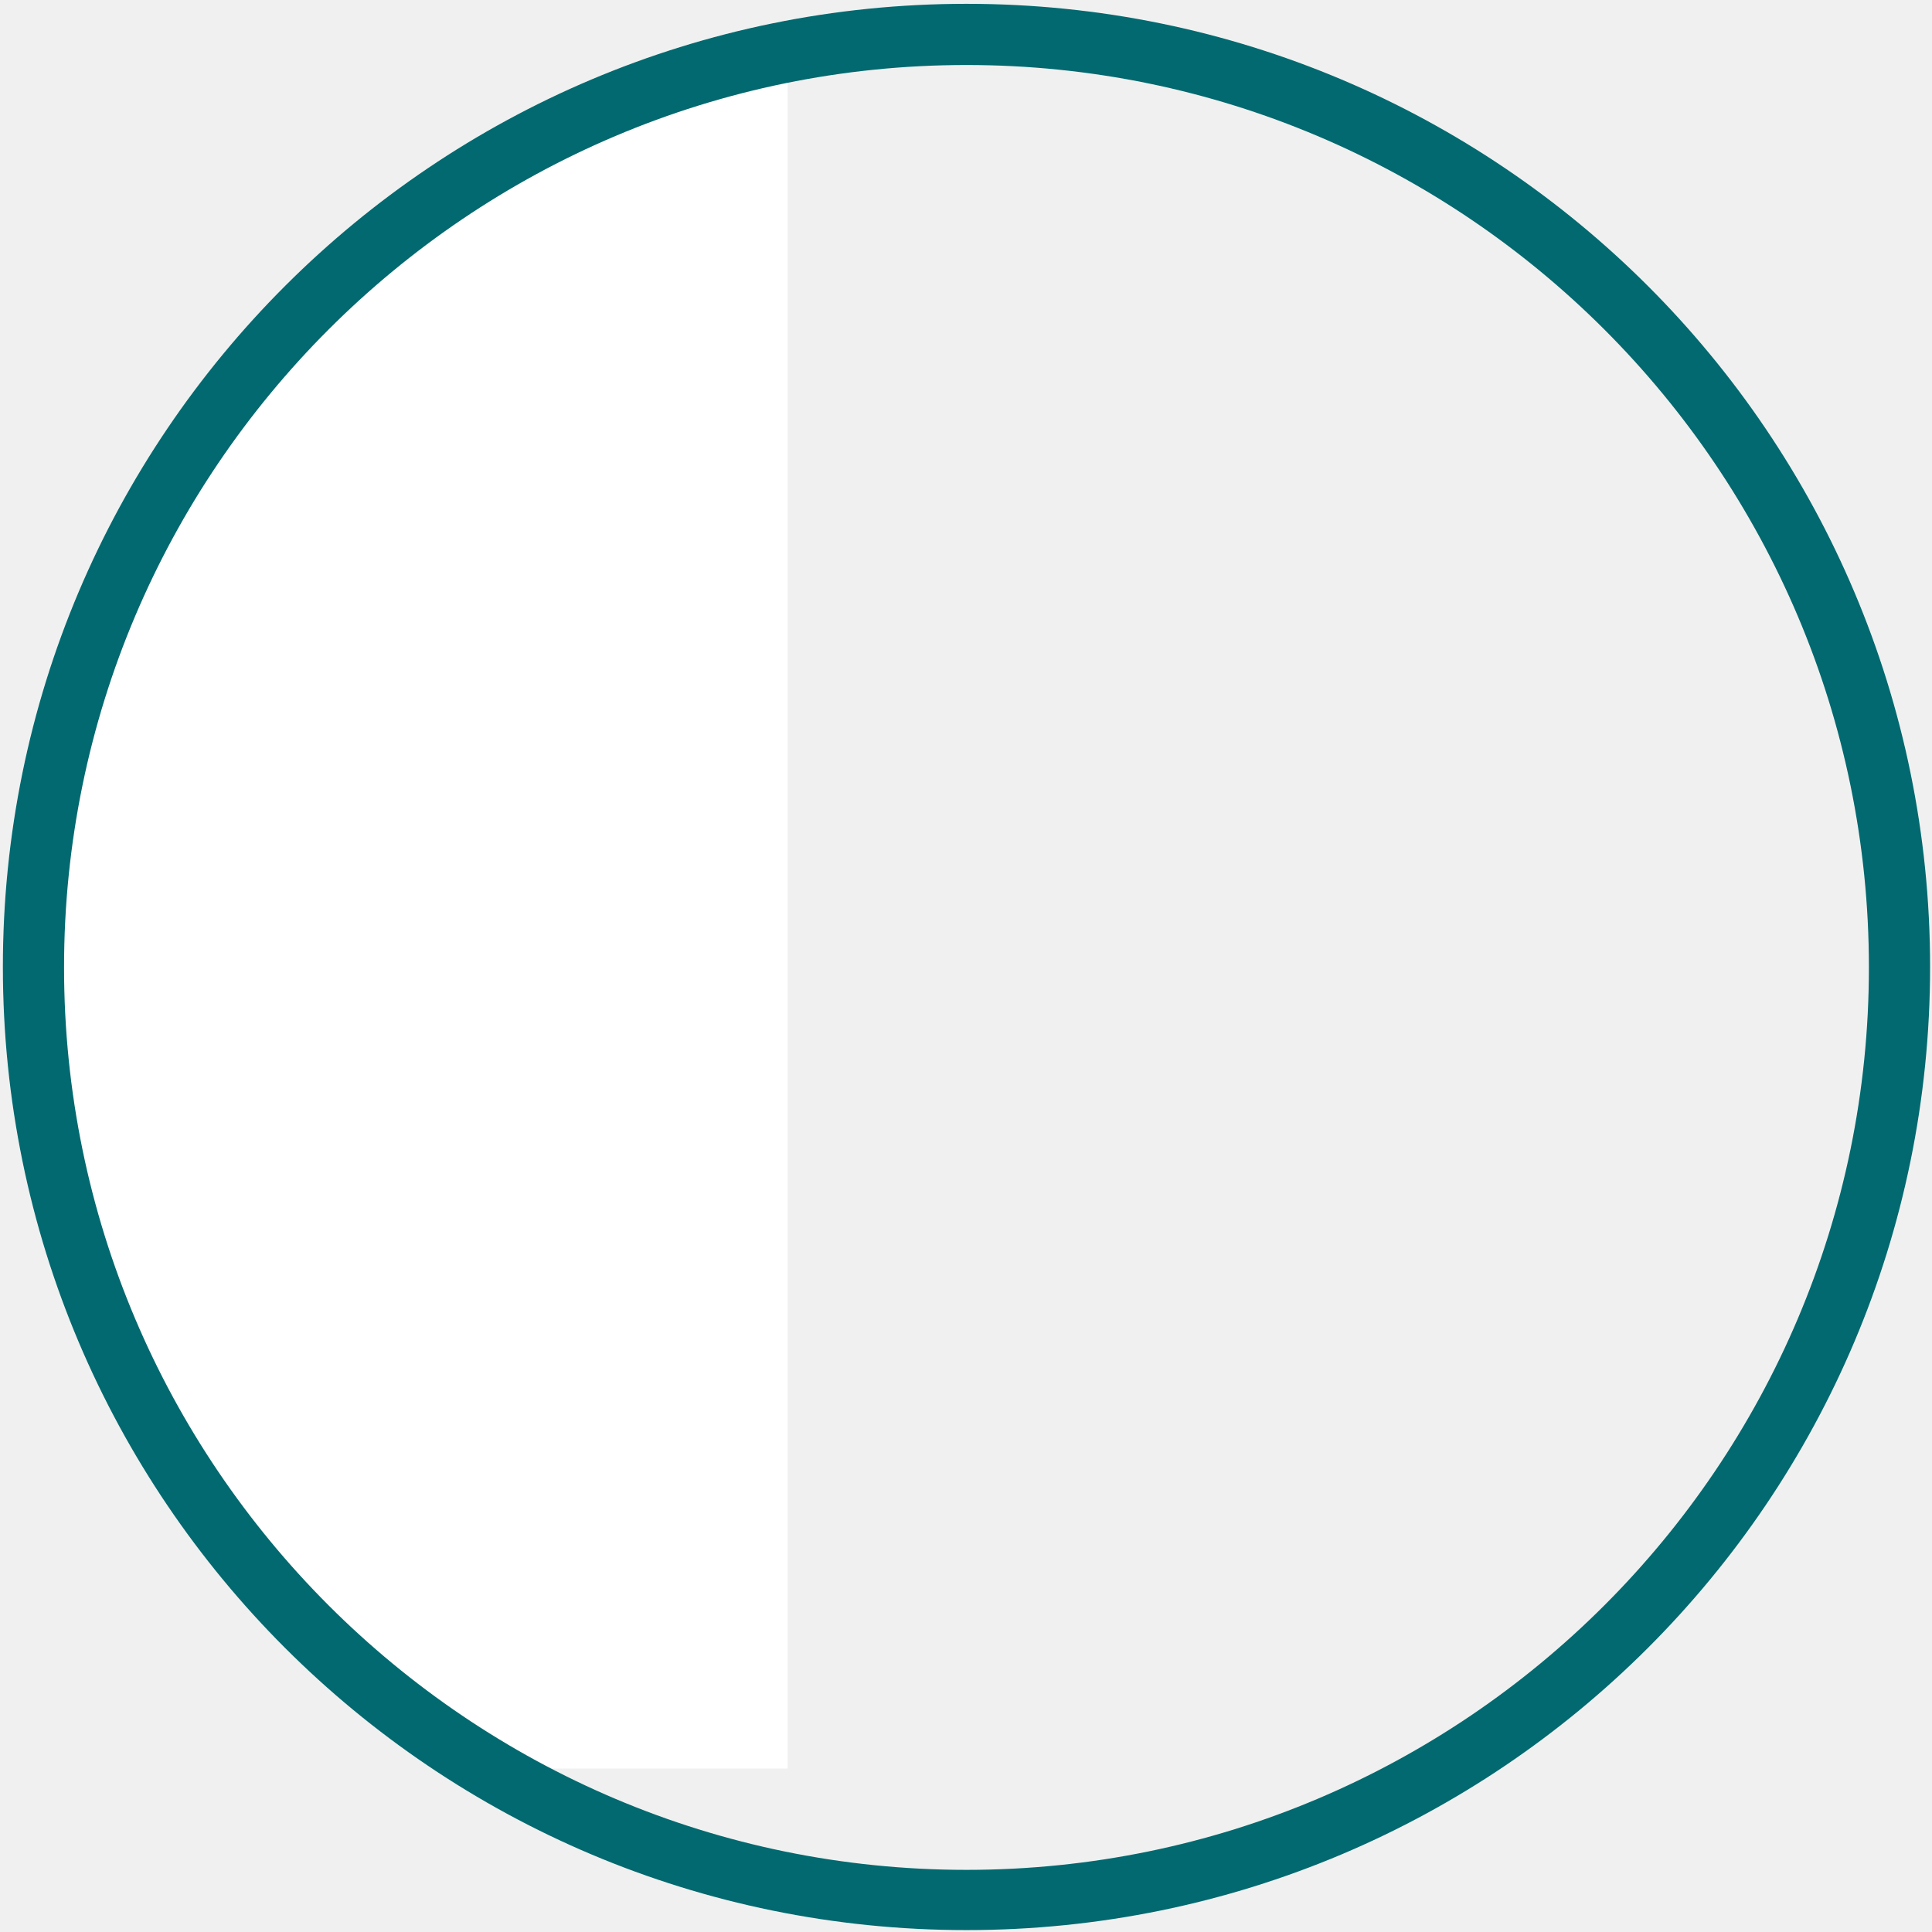
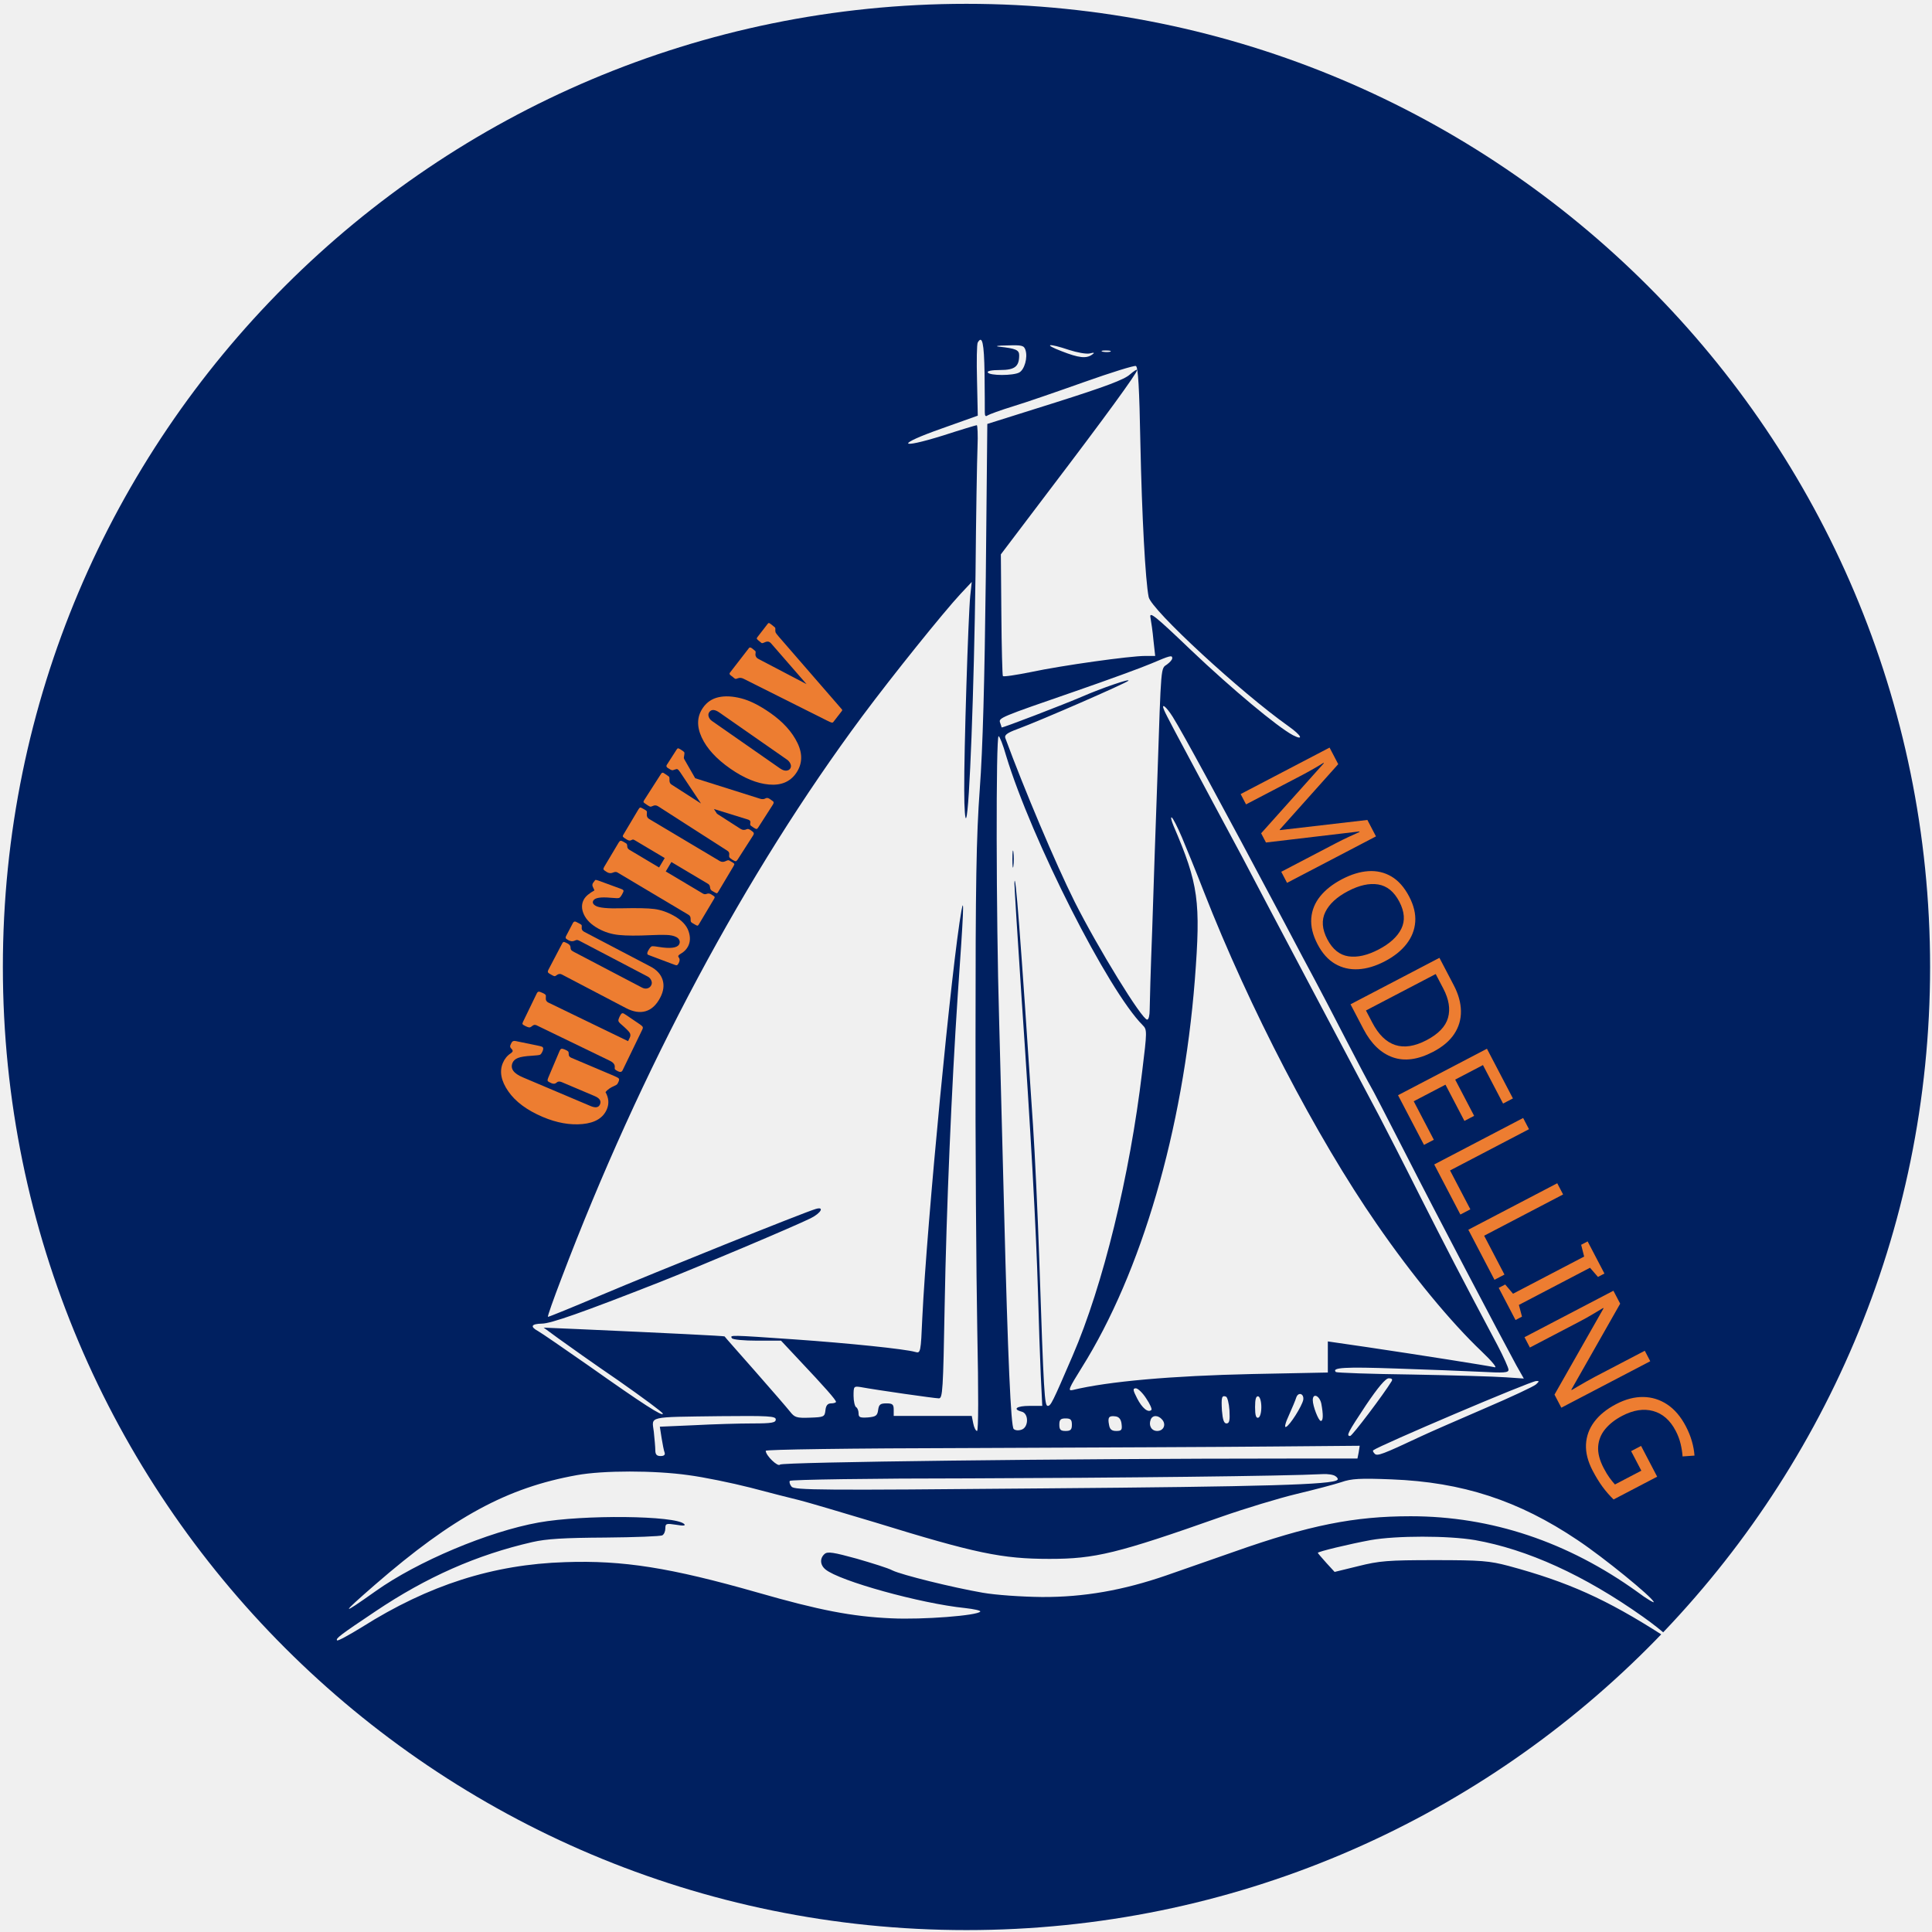
- <svg xmlns="http://www.w3.org/2000/svg" width="2021" height="2021" overflow="hidden">
+ <svg xmlns="http://www.w3.org/2000/svg" width="2021" height="2021" viewBox=" 169 2017 2015" preserveAspectRatio="xMidYMid meet" xml:space="preserve" overflow="hidden">
  <defs>
    <clipPath id="clip0">
      <path d="M1194 1176.5C1194 620.073 1645.3 169 2202 169 2758.7 169 3210 620.073 3210 1176.5 3210 1732.93 2758.7 2184 2202 2184 1645.3 2184 1194 1732.93 1194 1176.5Z" fill-rule="evenodd" clip-rule="evenodd" />
    </clipPath>
    <clipPath id="clip1">
      <rect x="1193" y="169" width="2017" height="2015" />
    </clipPath>
    <clipPath id="clip2">
      <rect x="1193" y="169" width="2017" height="2015" />
    </clipPath>
  </defs>
  <g transform="translate(-1191 -165)">
    <g>
      <g clip-path="url(#clip0)">
        <g clip-path="url(#clip1)">
          <g clip-path="url(#clip2)">
-             <path d="M0 1007.5 0 0 1007.5 0 2015 0 2015 1007.5 2015 2015 1007.5 2015 0 2015 0 1007.5Z" fill="#FFFFFF" />
+             <path d="M0 1007.5 0 0 1007.5 0 2015 0 2015 1007.5 2015 2015 1007.5 2015 0 2015 0 1007.5ZM1026.39 1628.79C1026.65 1609.64 1026.65 1591.27 1026.65 1587.86 1026.65 1583.93 1027.44 1582.88 1029.54 1584.45 1031.11 1585.5 1043.18 1589.96 1056.04 1593.9 1069.16 1597.83 1102.48 1609.38 1130.55 1619.35 1158.62 1629.32 1183.03 1636.92 1184.6 1636.14 1186.96 1635.35 1188.27 1612.79 1189.32 1555.33 1190.9 1479.24 1194.57 1411.29 1197.98 1394.5 1200.6 1381.11 1294.79 1294.27 1344.12 1259.37 1357.76 1249.67 1360.65 1243.9 1348.84 1249.93 1332.58 1258.59 1284.82 1298.47 1242.58 1338.61 1205.06 1374.56 1198.51 1379.8 1199.82 1373.24 1200.6 1369.05 1202.18 1358.29 1202.97 1349.37L1204.8 1332.84 1194.31 1332.84C1178.3 1332.84 1107.2 1322.87 1075.19 1316.05 1059.45 1312.9 1046.07 1310.8 1045.54 1311.85 1045.02 1312.64 1044.23 1341.76 1043.97 1376.13L1043.44 1439.1 1094.08 1506C1152.33 1582.61 1185.91 1628.79 1185.91 1631.94 1185.91 1632.99 1182.5 1630.89 1178.3 1627.22 1172.53 1621.97 1153.12 1614.62 1100.12 1597.83L1029.28 1575.53 1027.7 1415.48C1026.39 1305.55 1024.55 1236.02 1021.41 1193.78 1017.73 1143.67 1016.95 1094.34 1016.95 932.724 1016.68 823.054 1017.73 685.835 1018.78 627.851 1020.09 561.996 1020.09 522.116 1018.52 522.116 1017.21 522.116 1015.37 525.789 1014.58 529.987L1013.01 537.858 972.08 537.858 931.413 537.858 931.413 544.417C931.413 549.927 930.101 550.977 923.804 550.977 917.245 550.977 915.933 549.665 915.146 544.155 914.359 538.12 912.784 537.071 904.651 536.284 896.255 535.759 894.681 536.284 894.681 540.482 894.681 543.105 893.631 546.254 892.057 547.041 890.745 547.828 889.433 553.338 889.433 558.848 889.433 568.818 889.696 569.08 896.78 568.031 913.834 564.882 974.441 556.224 978.639 556.224 982.575 556.224 983.099 564.62 984.674 652.776 986.51 755.625 992.02 882.612 998.317 977.327 1004.61 1066.53 1005.14 1082.28 1002.25 1066.53 992.282 1011.7 966.045 739.096 961.323 640.707 959.749 603.975 959.486 603.188 953.976 604.762 942.957 607.911 884.186 613.945 828.039 617.881 759.823 622.603 760.085 622.603 762.184 619.193 762.971 617.618 775.04 616.569 788.683 616.569L813.609 616.569 832.762 596.104C858.999 568.293 871.068 554.65 871.068 552.551 871.068 551.764 868.706 550.977 866.083 550.977 862.409 550.977 860.573 548.878 860.048 543.893 859.261 536.809 858.474 536.546 843.781 536.021 829.876 535.497 827.777 536.284 823.054 542.318 820.168 545.991 803.639 565.144 786.322 584.822 769.006 604.5 754.575 620.767 754.575 621.029 754.051 621.554 696.329 624.44 602.139 628.638L565.407 630.212 581.149 618.668C589.807 612.371 617.881 592.431 643.593 574.852 669.043 557.011 690.032 541.531 690.032 540.219 690.032 536.809 669.305 550.189 612.896 590.07 586.921 608.173 563.045 624.702 559.635 626.539 550.977 631.262 552.288 634.148 563.57 634.41 572.753 634.41 605.025 645.692 687.146 677.963 725.715 693.181 828.301 736.472 844.568 744.605 855.588 750.115 859.261 757.199 849.816 754.313 838.534 751.165 682.161 688.196 625.752 664.32 595.579 651.464 570.392 641.232 569.867 641.494 569.342 642.019 575.639 659.86 583.773 681.112 666.944 900.453 776.614 1105.63 898.616 1269.87 930.625 1312.9 983.624 1378.75 1001.2 1397.64L1013.01 1410.24 1011.44 1395.81C1009.34 1374.82 1004.88 1232.61 1005.14 1192.47 1005.14 1172.01 1006.19 1160.46 1007.24 1163.61 1010.65 1172.01 1015.37 1297.16 1016.95 1418.11 1017.47 1478.72 1018.52 1538.54 1019.04 1551.39 1019.57 1563.99 1019.04 1574.22 1018.26 1574.22 1017.47 1574.22 1001.73 1569.5 983.099 1563.46 935.086 1548.51 934.036 1554.02 981.788 1570.81L1019.31 1584.19 1018.52 1621.18C1017.99 1641.39 1018.26 1659.23 1019.31 1660.8 1024.03 1668.67 1025.87 1660.28 1026.39 1628.79ZM1069.16 1652.93C1071.78 1645.06 1068.11 1632.2 1062.6 1629.32 1056.3 1625.91 1031.9 1625.91 1029.8 1629.32 1028.75 1630.89 1033.74 1631.94 1042.66 1631.94 1058.14 1631.94 1062.6 1635.61 1062.6 1647.42 1062.6 1652.93 1058.92 1654.5 1041.61 1656.34 1036.62 1656.86 1040.3 1657.65 1050 1657.65 1065.48 1658.18 1067.58 1657.65 1069.16 1652.93ZM1114.81 1652.93C1122.94 1650.31 1132.65 1648.47 1136.32 1649.26 1141.31 1650.57 1141.83 1650.04 1138.68 1647.94 1132.65 1643.75 1125.04 1644.53 1106.94 1651.62 1087 1659.23 1093.03 1660.28 1114.81 1652.93ZM1157.84 1651.09C1156 1650.57 1152.33 1650.57 1149.97 1651.09 1147.34 1651.88 1148.92 1652.4 1153.12 1652.4 1157.58 1652.4 1159.41 1651.88 1157.84 1651.09ZM1222.64 1330.48C1222.64 1328.9 1220.28 1326.28 1217.13 1323.92 1210.57 1319.46 1211.1 1324.7 1207.16 1207.16 1205.33 1158.62 1202.97 1085.95 1201.65 1045.54 1200.08 1005.14 1199.03 967.62 1199.03 962.372 1199.03 956.862 1197.98 952.402 1196.41 952.402 1190.9 952.402 1144.72 1027.7 1120.58 1075.72 1100.64 1115.6 1067.58 1194.04 1048.17 1246.78 1046.86 1249.93 1049.74 1252.29 1060.5 1256.23 1085.95 1265.67 1174.1 1304.24 1176.73 1306.86 1179.61 1309.75 1148.92 1299.26 1128.45 1290.33 1109.56 1282.2 1044.23 1257.01 1044.23 1258.06 1044.23 1258.59 1043.44 1260.69 1042.66 1263.05 1040.82 1268.03 1042.92 1268.82 1121.11 1295.84 1155.21 1307.65 1191.16 1320.77 1200.87 1324.97 1220.54 1333.36 1222.64 1333.89 1222.64 1330.48ZM1223.17 1269.08C1233.66 1252.29 1271.44 1182.76 1340.18 1053.41 1352.25 1030.33 1366.68 1003.3 1372.19 993.07 1377.44 983.099 1392.4 954.764 1404.99 930.101 1417.58 905.7 1428.87 884.448 1429.92 882.874 1430.96 881.562 1447.49 849.553 1466.65 812.034 1498.66 749.066 1564.51 623.653 1582.35 590.857L1590.22 576.951 1571.07 578.263C1560.58 579.05 1516.76 580.362 1473.47 581.149 1430.44 581.674 1394.5 582.986 1393.71 583.773 1388.99 588.495 1403.42 589.282 1456.15 587.446 1488.69 586.396 1528.57 584.822 1544.83 584.035 1569.5 582.723 1574.22 582.986 1574.22 586.134 1574.22 588.233 1568.97 599.777 1562.67 611.846 1522.53 687.409 1510.46 711.022 1481.86 767.432 1464.55 802.064 1445.13 839.846 1439.1 851.39 1425.98 876.053 1314.47 1086.74 1295.58 1122.94 1288.24 1136.59 1274.33 1162.56 1264.62 1180.66 1225.79 1253.08 1216.08 1271.44 1214.25 1275.9 1210.57 1284.3 1216.08 1280.36 1223.17 1269.08ZM1048.95 1228.42C1075.45 1141.05 1155.74 982.575 1191.68 946.63 1196.41 941.907 1196.41 940.596 1191.16 897.829 1178.3 789.208 1150.23 674.29 1118.48 600.827 1097.49 552.026 1095.66 548.353 1092.51 548.353 1089.1 548.353 1088.31 559.897 1083.59 701.839 1082.01 748.016 1079.13 811.247 1077.03 842.207 1063.91 1041.35 1058.4 1111.92 1057.61 1095.39 1057.61 1091.2 1061.02 1036.1 1065.22 973.392 1074.93 831.974 1080.18 736.472 1082.28 666.419 1083.06 636.771 1084.37 598.203 1085.16 580.624L1086.74 548.353 1073.35 548.353C1059.97 548.353 1055.25 544.942 1065.22 542.318 1072.83 540.482 1072.57 525.789 1064.96 523.428 1061.81 522.378 1058.4 522.641 1056.83 524.215 1053.94 527.101 1050.79 597.154 1046.86 751.689 1045.28 812.297 1042.92 902.814 1041.61 952.927 1038.46 1060.76 1038.2 1248.88 1041.08 1248.88 1042.13 1248.88 1045.81 1239.7 1048.95 1228.42ZM1232.61 1143.41C1237.07 1132.91 1247.57 1107.2 1255.7 1086.21 1303.19 964.734 1373.24 829.876 1436.47 738.571 1473.73 684.523 1513.87 635.984 1546.14 605.287 1556.9 595.055 1562.67 587.971 1559.79 588.758 1552.97 590.332 1479.77 601.876 1426.77 609.747L1385.31 615.782 1385.31 599.515 1385.31 583.248 1306.08 581.674C1222.64 579.837 1155.74 574.065 1118.22 564.882 1113.23 563.833 1114.55 566.719 1127.93 588.233 1190.37 687.671 1233.92 836.96 1246.26 994.119 1252.55 1076.24 1250.19 1094.08 1223.95 1155.21 1221.59 1160.99 1220.81 1164.66 1222.12 1163.87 1223.43 1163.09 1228.15 1153.9 1232.61 1143.41ZM1451.95 574.065C1443.82 560.684 1410.76 516.868 1408.66 516.868 1404.2 516.868 1406.3 520.542 1425.19 549.14 1437.79 567.768 1445.66 577.213 1449.07 577.213 1452.22 577.213 1453.27 576.164 1451.95 574.065ZM1603.08 570.917C1600.98 568.818 1576.84 557.536 1549.29 545.729 1522.01 533.922 1491.83 520.804 1482.39 516.344 1442.25 497.453 1437 495.616 1434.38 498.24 1432.8 499.814 1432.01 501.389 1432.8 501.913 1439.1 506.898 1596.78 574.065 1603.08 574.327 1606.49 574.59 1606.49 574.065 1603.08 570.917ZM1195.36 556.224C1199.29 550.452 1201.65 544.942 1200.87 544.155 1197.46 540.744 1191.16 545.991 1185.91 556.224 1181.45 564.882 1181.19 566.719 1184.6 566.719 1186.7 566.719 1191.68 561.996 1195.36 556.224ZM1359.6 554.65C1358.29 548.09 1345.43 527.626 1341.5 526.314 1339.66 525.527 1340.97 530.774 1344.65 538.645 1348.06 546.254 1351.47 554.387 1352.25 557.011 1354.35 563.308 1360.65 561.209 1359.6 554.65ZM1282.46 543.63C1282.99 533.135 1282.46 529.987 1279.31 529.987 1276.69 529.987 1275.38 533.922 1274.59 543.368 1273.81 557.273 1274.33 559.635 1278.79 558.06 1280.36 557.536 1281.94 550.977 1282.46 543.63ZM1315.78 547.041C1315.78 541.269 1314.47 536.546 1312.64 536.021 1310.27 535.234 1309.23 538.383 1309.23 547.041 1309.23 555.699 1310.27 558.848 1312.64 558.323 1314.47 557.536 1315.78 552.813 1315.78 547.041ZM1378.49 550.714C1380.59 539.432 1380.59 532.611 1377.97 532.611 1375.6 532.611 1369.57 548.09 1369.57 554.387 1369.57 562.258 1376.65 559.11 1378.49 550.714ZM808.099 534.185C808.099 530.774 804.163 529.987 783.698 529.987 770.055 529.987 742.769 529.2 723.091 528.15L686.884 526.576 688.721 514.769C689.77 508.473 691.082 501.389 691.869 499.552 692.656 497.191 691.344 495.879 687.671 495.879 683.736 495.879 682.161 497.453 682.161 501.913 682.161 505.062 681.374 513.72 680.587 521.329 678.488 537.858 672.978 536.546 749.853 537.596 801.015 538.12 808.099 537.596 808.099 534.185ZM1169.64 529.462C1170.43 523.165 1169.64 522.116 1164.13 522.116 1159.41 522.116 1157.31 523.69 1156.53 528.675 1154.95 536.546 1156.53 538.383 1163.61 537.333 1167.02 536.809 1169.12 534.185 1169.64 529.462ZM1212.15 533.922C1216.61 528.675 1213.46 522.116 1206.9 522.116 1200.87 522.116 1197.72 527.888 1200.08 533.922 1201.92 538.907 1207.95 538.907 1212.15 533.922ZM1117.7 528.675C1117.7 523.428 1116.38 522.116 1111.14 522.116 1105.89 522.116 1104.58 523.428 1104.58 528.675 1104.58 533.922 1105.89 535.234 1111.14 535.234 1116.38 535.234 1117.7 533.922 1117.7 528.675ZM1417.58 499.814 1416.27 493.255 1343.6 493.255C1110.87 493.255 814.396 489.582 812.559 486.958 810.46 484.072 797.604 496.404 797.604 501.389 797.604 502.7 882.087 504.012 1016.16 504.275 1136.06 504.799 1275.9 505.324 1326.54 505.849L1418.63 506.636 1417.58 499.814ZM716.532 475.939C732.799 473.84 761.922 467.805 781.599 462.82 801.277 457.573 824.103 451.801 832.762 449.702 841.157 447.603 876.577 437.108 911.473 426.613 1016.95 394.079 1044.49 388.307 1094.34 388.307 1141.83 388.307 1164.92 393.817 1274.07 432.385 1298.73 441.044 1334.15 451.801 1352.78 456.261 1371.41 460.721 1392.4 466.231 1399.48 468.592 1409.98 472.266 1418.9 472.79 1451.95 471.478 1525.94 468.592 1584.71 449.439 1646.37 407.985 1673.92 389.619 1724.03 348.689 1726.13 343.18 1726.66 341.868 1718.78 346.328 1709.08 353.674 1636.14 406.148 1556.38 432.91 1471.89 432.91 1412.86 432.91 1365.63 423.465 1287.71 395.916 1262.79 387.258 1230.51 375.976 1216.35 370.991 1171.48 355.511 1130.29 348.165 1086.21 348.427 1064.17 348.689 1038.2 350.526 1024.55 352.887 992.807 358.397 939.808 371.516 930.101 376.238 925.903 378.6 908.849 383.847 892.582 388.57 868.706 395.129 862.409 396.178 859.261 393.555 854.014 389.094 854.276 382.01 860.048 377.288 874.478 365.219 959.486 341.605 1005.93 336.883 1015.37 335.833 1022.45 334.259 1021.93 333.21 1019.31 329.012 961.585 324.551 929.051 326.126 887.859 327.962 853.751 334.521 788.946 353.15 697.904 379.124 648.578 386.995 587.971 384.896 512.67 382.535 445.241 361.021 375.451 316.943 361.808 308.547 350.264 302.25 349.477 303.037 347.64 304.874 352.363 308.547 389.619 333.472 443.143 369.417 495.354 392.505 553.6 405.886 568.555 409.297 586.659 410.346 629.95 410.609 660.909 410.871 687.933 411.921 689.508 412.97 691.344 414.019 692.656 417.168 692.656 420.316 692.656 425.301 693.706 425.564 703.938 423.99 711.547 422.678 714.17 422.94 712.334 424.777 703.413 433.697 606.861 434.747 560.159 426.351 507.685 416.906 433.435 385.684 389.619 354.462 352.625 328.225 352.625 329.536 389.094 361.283 470.691 432.123 527.101 462.82 600.302 475.939 627.851 480.924 681.112 480.924 716.532 475.939ZM1393.18 474.889C1395.28 473.577 1396.33 471.741 1395.28 470.954 1390.56 465.969 1319.72 463.87 1086.21 462.033 854.801 459.934 827.514 460.197 824.628 463.87 822.792 465.969 822.004 468.855 822.792 469.904 823.579 471.216 908.324 472.528 1010.91 472.528 1166.23 473.053 1340.18 474.889 1380.06 476.988 1385.05 477.251 1391.08 476.463 1393.18 474.889ZM1539.06 407.985C1593.9 398.277 1653.45 371.253 1714.85 327.7 1736.36 312.482 1752.37 297.527 1735.58 308.284 1676.28 346.328 1636.4 364.169 1574.22 380.961 1554.28 386.208 1545.88 386.995 1496.82 386.995 1447.76 386.995 1439.1 386.208 1417.06 380.699L1392.4 374.664 1383.74 384.109C1378.75 389.619 1374.82 394.342 1374.82 394.604 1374.82 395.916 1407.61 403.787 1430.18 407.985 1457.2 412.708 1510.99 412.708 1539.06 407.985Z" fill="#002060" fill-rule="nonzero" fill-opacity="1" transform="matrix(1.0005 0 0 -1 1194 2184)" />
+             <path d="M1055.51 1120.32C1055.51 1112.45 1056.04 1109.04 1056.56 1113.23 1057.09 1117.17 1057.09 1123.47 1056.56 1127.67 1056.04 1131.6 1055.51 1128.19 1055.51 1120.32Z" fill="#002060" fill-rule="nonzero" fill-opacity="1" transform="matrix(1.0005 0 0 -1 1194 2184)" />
          </g>
        </g>
      </g>
-     </g>
-     <g>
-       <path d="M2202 233C1681.22 233 1258 656.217 1258 1177 1258 1697.78 1681.22 2121 2202 2121 2722.78 2121 3146 1697.78 3146 1177 3146 656.217 2722.78 233 2202 233ZM2202 169C2758.7 169 3210 620.073 3210 1176.5 3210 1732.93 2758.7 2184 2202 2184 1645.3 2184 1194 1732.93 1194 1176.5 1194 620.073 1645.3 169 2202 169Z" fill="#01696F" fill-rule="evenodd" />
+       <path d="M1717.03 1276.89C1718.84 1272.61 1721.55 1269.29 1725.15 1266.92 1726.26 1266.14 1726.94 1265.47 1727.18 1264.9 1727.52 1264.1 1727.06 1263.1 1725.8 1261.89 1724.66 1260.79 1724.37 1259.57 1724.93 1258.25L1725.27 1257.46 1726.29 1255.4C1727.11 1254.08 1728.48 1253.62 1730.39 1254.01L1753.2 1258.69C1755.54 1259.16 1757.09 1259.56 1757.84 1259.88 1759.38 1260.53 1759.66 1262.02 1758.67 1264.36 1757.7 1266.65 1756.74 1267.99 1755.8 1268.37 1754.86 1268.75 1751.99 1269.09 1747.18 1269.39 1740.69 1269.76 1735.97 1270.5 1733.02 1271.62 1730.08 1272.74 1728.13 1274.44 1727.16 1276.73 1724.6 1282.77 1728.12 1287.82 1737.73 1291.89L1808.71 1321.96C1813.91 1324.17 1817.21 1323.62 1818.61 1320.31 1820.14 1316.7 1818.31 1313.79 1813.12 1311.59L1778.6 1296.97C1776.35 1296.02 1774.58 1296.17 1773.26 1297.44 1771.84 1298.81 1770.05 1299.04 1767.87 1298.11 1765.52 1297.12 1764.2 1296.3 1763.93 1295.66 1763.65 1295.03 1763.81 1293.98 1764.43 1292.53L1776.27 1264.57C1776.85 1263.2 1777.48 1262.39 1778.17 1262.14 1778.85 1261.88 1780.06 1262.12 1781.79 1262.85 1783.61 1263.62 1784.77 1264.28 1785.27 1264.83 1785.77 1265.38 1785.99 1266.29 1785.92 1267.56 1785.82 1269.39 1786.69 1270.7 1788.54 1271.48L1833.43 1290.5C1836.11 1291.64 1837.72 1292.53 1838.25 1293.17 1838.79 1293.81 1838.74 1294.88 1838.1 1296.38 1837.52 1297.74 1837.01 1298.68 1836.56 1299.19 1836.11 1299.7 1835.15 1300.27 1833.69 1300.9 1829.58 1302.64 1826.48 1304.81 1824.4 1307.41 1827.82 1313.54 1828.3 1319.51 1825.84 1325.32 1821.99 1334.4 1813.52 1339.57 1800.41 1340.82 1787.3 1342.07 1773.43 1339.6 1758.8 1333.41 1742.24 1326.39 1730.19 1317.44 1722.67 1306.56 1715.14 1295.68 1713.26 1285.79 1717.03 1276.89Z" fill="#ED7D31" fill-rule="evenodd" fill-opacity="1" />
+       <text fill="#000000" fill-opacity="0" font-family="Arial,Arial_MSFontService,sans-serif" font-size="87.258" direction="ltr" writing-mode="lr-tb" x="1715.15" y="1330.23">G</text>
+       <path d="M1738.03 1234.06 1752.45 1204.27C1752.99 1203.16 1753.63 1202.52 1754.37 1202.37 1755.11 1202.22 1756.66 1202.72 1759.03 1203.87 1760.45 1204.56 1761.34 1205.16 1761.7 1205.68 1762.06 1206.2 1762.15 1207.14 1761.98 1208.49 1761.66 1210.99 1762.56 1212.76 1764.68 1213.78L1848.02 1254.13 1849.8 1250.45C1850.72 1248.55 1850.64 1246.79 1849.57 1245.15 1848.5 1243.52 1845.59 1240.64 1840.82 1236.53 1838.96 1234.99 1837.98 1233.75 1837.89 1232.8 1837.79 1231.85 1838.17 1230.49 1839.02 1228.72 1839.96 1226.78 1840.73 1225.61 1841.32 1225.21 1841.92 1224.81 1842.64 1224.81 1843.5 1225.23 1844.11 1225.52 1845.02 1226.1 1846.26 1226.96L1860.6 1236.7C1862.07 1237.73 1862.96 1238.57 1863.28 1239.23 1863.6 1239.89 1863.46 1240.84 1862.85 1242.09L1842.27 1284.6C1841.4 1286.41 1839.84 1286.77 1837.6 1285.69 1835.88 1284.86 1834.83 1284.2 1834.45 1283.72 1834.06 1283.25 1833.93 1282.56 1834.05 1281.66 1834.46 1278.83 1832.8 1276.51 1829.05 1274.69L1752.3 1237.53C1750.7 1236.76 1749.19 1236.99 1747.75 1238.2 1746.54 1239.27 1745.52 1239.78 1744.69 1239.75 1743.85 1239.72 1742.64 1239.32 1741.04 1238.55 1739.15 1237.63 1738.04 1236.93 1737.71 1236.45 1737.38 1235.98 1737.49 1235.18 1738.03 1234.06Z" fill="#ED7D31" fill-rule="evenodd" fill-opacity="1" />
+       <text fill="#000000" fill-opacity="0" font-family="Arial,Arial_MSFontService,sans-serif" font-size="83.952" direction="ltr" writing-mode="lr-tb" x="1737.53" y="1275.8">L</text>
+       <path d="M1764.74 1179.31 1779.16 1151.78C1779.65 1150.85 1780.17 1150.36 1780.7 1150.32 1781.24 1150.27 1782.54 1150.8 1784.62 1151.88 1786.7 1152.97 1787.75 1154.31 1787.79 1155.89 1787.81 1157.09 1788.01 1158 1788.4 1158.6 1788.78 1159.21 1789.76 1159.92 1791.33 1160.75L1862.59 1198.09C1864.54 1199.11 1866.41 1199.39 1868.19 1198.92 1869.98 1198.45 1871.32 1197.37 1872.21 1195.67 1873.03 1194.11 1873.05 1192.42 1872.27 1190.6 1871.49 1188.79 1870.28 1187.45 1868.62 1186.58L1797.42 1149.27C1796.19 1148.63 1795.27 1148.29 1794.66 1148.27 1794.05 1148.25 1793.14 1148.51 1791.93 1149.07 1790.07 1149.93 1787.98 1149.75 1785.67 1148.55 1783.88 1147.61 1782.91 1146.84 1782.76 1146.25 1782.61 1145.66 1782.73 1144.98 1783.13 1144.21L1790.33 1130.48C1791.13 1128.96 1792.29 1128.59 1793.81 1129.39L1796.87 1130.99C1798.22 1131.7 1799.04 1132.24 1799.31 1132.6 1799.58 1132.95 1799.65 1133.61 1799.53 1134.57 1799.16 1136.92 1800.02 1138.64 1802.09 1139.73L1871.46 1176.08C1878.03 1179.52 1882.24 1184.13 1884.1 1189.91 1885.96 1195.69 1885.12 1201.96 1881.59 1208.69 1877.64 1216.24 1872.59 1220.93 1866.44 1222.76 1860.3 1224.59 1853.39 1223.49 1845.72 1219.47L1778.71 1184.36C1776.93 1183.43 1775.12 1183.67 1773.3 1185.09 1772.39 1185.8 1771.7 1186.16 1771.24 1186.16 1770.78 1186.16 1769.95 1185.85 1768.77 1185.23 1766.31 1183.94 1764.84 1182.98 1764.36 1182.35 1763.88 1181.72 1764.01 1180.71 1764.74 1179.31Z" fill="#ED7D31" fill-rule="evenodd" fill-opacity="1" />
+       <text fill="#000000" fill-opacity="0" font-family="Arial,Arial_MSFontService,sans-serif" font-size="94.637" direction="ltr" writing-mode="lr-tb" x="1764.07" y="1211.79">U</text>
+       <path d="M1811.22 1088.82C1811.38 1088.53 1812.18 1087.44 1813.62 1085.56 1814.27 1085.37 1815.32 1085.55 1816.77 1086.08L1839.91 1094.56C1841.13 1095.02 1841.85 1095.31 1842.06 1095.43 1842.85 1095.87 1843.25 1096.38 1843.26 1096.96 1843.26 1097.54 1842.74 1098.77 1841.69 1100.65 1840.5 1102.78 1839.46 1104 1838.57 1104.33 1837.68 1104.65 1834.75 1104.58 1829.81 1104.12 1819.33 1103.16 1813.28 1104.13 1811.65 1107.06 1810.48 1109.15 1811.36 1111.01 1814.28 1112.64 1817.92 1114.67 1826.83 1115.5 1841 1115.14 1857.32 1114.77 1868.84 1115.01 1875.56 1115.89 1882.28 1116.76 1889.04 1119.1 1895.85 1122.9 1903.92 1127.4 1909.04 1132.75 1911.22 1138.95 1913.41 1145.16 1913.17 1150.64 1910.51 1155.41 1908.83 1158.41 1906.35 1160.84 1903.08 1162.68 1901.8 1163.4 1900.99 1164.07 1900.64 1164.69 1900.34 1165.24 1900.49 1165.9 1901.1 1166.67 1902.31 1168.23 1902.2 1170.3 1900.75 1172.89 1900.19 1173.9 1899.66 1174.49 1899.15 1174.67 1898.63 1174.85 1897.66 1174.65 1896.23 1174.07L1873.61 1165.56C1870.7 1164.48 1869.17 1163.9 1869 1163.81 1867.79 1163.13 1867.8 1161.68 1869.04 1159.47 1870.71 1156.46 1872.1 1154.91 1873.2 1154.81 1874.3 1154.71 1876.55 1154.95 1879.95 1155.53 1892.15 1157.52 1899.29 1156.65 1901.37 1152.93 1902.14 1151.56 1902.26 1150.16 1901.74 1148.74 1901.21 1147.33 1900.2 1146.2 1898.69 1145.36 1896.06 1143.89 1892.4 1143.1 1887.73 1142.98 1883.05 1142.87 1877.73 1142.95 1871.76 1143.24 1857.47 1143.92 1846.39 1143.86 1838.53 1143.06 1830.67 1142.27 1823.44 1140.03 1816.84 1136.34 1809.4 1132.19 1804.38 1127.25 1801.77 1121.52 1799.16 1115.79 1799.17 1110.56 1801.8 1105.84 1803.62 1102.58 1807.29 1099.45 1812.8 1096.44 1812.73 1096.08 1812.19 1094.84 1811.17 1092.74 1810.5 1091.38 1810.52 1090.07 1811.22 1088.82Z" fill="#ED7D31" fill-rule="evenodd" fill-opacity="1" />
+       <text fill="#000000" fill-opacity="0" font-family="Arial,Arial_MSFontService,sans-serif" font-size="89.247" direction="ltr" writing-mode="lr-tb" x="1799.82" y="1163.58">S</text>
+       <path d="M1823.06 1071.75 1838.12 1046.47C1838.78 1045.36 1839.43 1044.72 1840.06 1044.54 1840.7 1044.36 1841.74 1044.7 1843.17 1045.55L1846.07 1047.28C1846.76 1047.8 1847.12 1048.71 1847.13 1050 1847.07 1051.69 1847.84 1053.01 1849.44 1053.97L1880.46 1072.44 1886.34 1062.57 1855.32 1044.1C1854.33 1043.51 1853.62 1043.21 1853.18 1043.2 1852.74 1043.19 1852.03 1043.45 1851.05 1043.98 1850.02 1044.59 1848.6 1044.36 1846.79 1043.28 1844.48 1041.91 1843.14 1040.97 1842.75 1040.45 1842.35 1039.94 1842.44 1039.21 1843 1038.27L1858.94 1011.5C1859.65 1010.31 1860.3 1009.72 1860.88 1009.73 1861.46 1009.74 1862.94 1010.46 1865.32 1011.88 1866.76 1012.73 1867.53 1013.38 1867.64 1013.8 1867.75 1014.23 1867.74 1015.35 1867.6 1017.16 1867.52 1019.17 1868.34 1020.69 1870.07 1021.72L1943.88 1065.69C1945.82 1066.84 1947.89 1066.87 1950.09 1065.79 1951.85 1064.89 1953.1 1064.66 1953.84 1065.1L1957.73 1067.42C1958.55 1067.9 1959.02 1068.35 1959.14 1068.76 1959.26 1069.16 1958.97 1069.96 1958.26 1071.16L1942.24 1098.04C1941.7 1098.95 1941.21 1099.4 1940.76 1099.41 1940.31 1099.42 1938.72 1098.62 1936.01 1097 1934.65 1096.2 1933.91 1095 1933.79 1093.43 1933.65 1091.62 1932.98 1090.35 1931.79 1089.64L1893.31 1066.73 1887.43 1076.59 1926.28 1099.73C1927.6 1100.52 1928.96 1100.61 1930.38 1100 1931.88 1099.45 1933.41 1099.63 1934.97 1100.57 1937.15 1101.86 1938.33 1102.73 1938.52 1103.18 1938.7 1103.62 1938.57 1104.21 1938.13 1104.95L1922 1132.02C1921.49 1132.89 1920.99 1133.31 1920.49 1133.29 1920 1133.28 1918.48 1132.51 1915.93 1130.99 1914.74 1130.28 1914.02 1129.72 1913.77 1129.29 1913.52 1128.86 1913.41 1128.02 1913.44 1126.76 1913.57 1124.49 1912.87 1122.91 1911.35 1122L1836.79 1077.59C1835.6 1076.88 1834.02 1076.97 1832.04 1077.85 1830.02 1078.71 1827.99 1078.53 1825.93 1077.31 1823.75 1076.01 1822.55 1075.06 1822.33 1074.45 1822.11 1073.85 1822.35 1072.95 1823.06 1071.75Z" fill="#ED7D31" fill-rule="evenodd" fill-opacity="1" />
+       <text fill="#000000" fill-opacity="0" font-family="Arial,Arial_MSFontService,sans-serif" font-size="123.564" direction="ltr" writing-mode="lr-tb" x="1822.25" y="1117.85">H</text>
+       <path d="M1864.78 1002.11 1882.45 974.56C1883.28 973.272 1884.22 972.963 1885.27 973.635 1888.53 975.729 1890.37 976.997 1890.8 977.441 1891.22 977.885 1891.4 978.825 1891.33 980.259 1891.1 982.838 1891.77 984.63 1893.34 985.637L1924.29 1005.5 1902.77 973.162C1901.61 971.393 1900.61 970.24 1899.78 969.705 1899.26 969.374 1898.34 969.463 1897 969.972 1895.6 970.561 1894.56 970.798 1893.9 970.685 1893.23 970.572 1891.83 969.831 1889.7 968.461 1888.13 967.453 1887.72 966.363 1888.47 965.192L1898.77 949.135C1899.37 948.206 1899.91 947.756 1900.4 947.785 1900.89 947.814 1902 948.38 1903.71 949.484 1905.55 950.664 1906.59 951.513 1906.82 952.032 1907.05 952.55 1907.01 953.674 1906.69 955.402 1906.42 956.708 1906.32 957.579 1906.38 958.016 1906.44 958.454 1906.74 959.132 1907.29 960.052L1918.22 979.083 1985.98 1000.48C1988.29 1001.23 1990.29 1001.09 1991.97 1000.06 1993.08 999.408 1994.47 999.622 1996.16 1000.71 1996.37 1000.84 1997.54 1001.67 1999.67 1003.22 2000.56 1003.96 2000.5 1005.11 1999.49 1006.68L1984.06 1030.73C1983.49 1031.62 1982.96 1032.1 1982.45 1032.17 1981.95 1032.25 1980.97 1031.82 1979.52 1030.89 1979.28 1030.73 1978.26 1030.02 1976.46 1028.75 1975.81 1028.17 1975.6 1027.35 1975.82 1026.29 1976.2 1024.72 1975.87 1023.6 1974.82 1022.93 1974.54 1022.74 1974.17 1022.57 1973.72 1022.39L1937.81 1011.28 1941.04 1016.25 1965.7 1032.08C1967.76 1033.4 1969.91 1033.5 1972.16 1032.39 1973.1 1031.91 1974.35 1032.17 1975.92 1033.18 1977.77 1034.37 1978.91 1035.33 1979.33 1036.05 1979.74 1036.77 1979.55 1037.76 1978.75 1039.01L1962.51 1064.32C1961.91 1065.24 1961.3 1065.76 1960.69 1065.88 1960.07 1065.99 1958.87 1065.48 1957.08 1064.33 1955.3 1063.19 1954.26 1062.32 1953.98 1061.74 1953.69 1061.16 1953.62 1060.35 1953.78 1059.31 1954.13 1057.43 1953.52 1055.99 1951.95 1054.98L1879.46 1008.46C1877.65 1007.3 1875.83 1007.16 1874.02 1008.04 1872.79 1008.62 1871.93 1008.88 1871.41 1008.84 1870.9 1008.8 1870.04 1008.39 1868.83 1007.61 1866.1 1005.85 1864.58 1004.74 1864.29 1004.26 1863.99 1003.79 1864.16 1003.07 1864.78 1002.11Z" fill="#ED7D31" fill-rule="evenodd" fill-opacity="1" />
+       <text fill="#000000" fill-opacity="0" font-family="Arial,Arial_MSFontService,sans-serif" font-size="118.11" direction="ltr" writing-mode="lr-tb" x="1864.14" y="1051.13">K</text>
+       <path d="M1932.89 910.008C1931.96 911.342 1931.77 912.905 1932.33 914.695 1932.89 916.486 1934.06 917.997 1935.82 919.228L2006.9 968.763C2009.3 970.432 2011.44 971.226 2013.33 971.146 2015.23 971.065 2016.62 970.377 2017.53 969.082 2018.54 967.629 2018.67 965.983 2017.91 964.142 2017.15 962.301 2015.93 960.792 2014.24 959.616L1943.57 910.368C1938.67 906.948 1935.1 906.828 1932.89 910.008ZM1926.38 905.293C1930.4 899.522 1935.81 895.874 1942.62 894.349 1949.43 892.824 1957.33 893.216 1966.34 895.526 1975.35 897.836 1985.44 902.89 1996.63 910.687 2010.06 920.044 2019.58 930.545 2025.2 942.19 2030.82 953.835 2030.33 964.388 2023.74 973.85 2017.48 982.84 2008.02 986.779 1995.38 985.669 1982.74 984.558 1969.28 979.023 1954.98 969.064 1940.34 958.859 1930.34 947.937 1924.98 936.297 1919.62 924.657 1920.08 914.323 1926.38 905.293Z" fill="#ED7D31" fill-rule="evenodd" fill-opacity="1" />
+       <text fill="#000000" fill-opacity="0" font-family="Arial,Arial_MSFontService,sans-serif" font-size="92.413" direction="ltr" writing-mode="lr-tb" x="1921.28" y="974.3">O</text>
+       <path d="M1954.54 868.668 1974.51 842.85C1975.18 841.978 1976.31 842.152 1977.88 843.372 1977.92 843.4 1978.98 844.28 1981.06 846.011 1981.49 846.464 1981.6 847.181 1981.38 848.161 1980.88 850.44 1981.51 852.252 1983.24 853.596 1983.66 853.918 1984.18 854.226 1984.79 854.521L2034.7 880.659 1997.6 838.014C1997.28 837.645 1996.91 837.299 1996.49 836.976 1994.97 835.801 1993.01 835.827 1990.6 837.052 1989.07 837.799 1988.02 837.954 1987.45 837.518 1987.19 837.315 1986.94 837.093 1986.71 836.852L1985.81 836.155C1984.12 834.848 1983.12 833.943 1982.82 833.439 1982.52 832.935 1982.66 832.305 1983.25 831.55L1994.1 817.508C1994.6 816.866 1995.08 816.617 1995.54 816.761 1996 816.905 1996.98 817.558 1998.48 818.72 2000.25 820.086 2001.31 820.966 2001.66 821.361 2002.02 821.756 2002.15 822.283 2002.06 822.941 2001.94 824.662 2002.04 825.887 2002.35 826.614 2002.67 827.342 2003.77 828.797 2005.65 830.979L2068.02 902.843 2071.81 907.222C2072.17 907.62 2072.07 908.178 2071.51 908.897L2062.69 920.303C2062.31 920.795 2061.79 920.997 2061.13 920.911 2060.47 920.824 2058.7 920.06 2055.82 918.618L1968.92 875.072C1966.76 873.948 1964.68 873.788 1962.67 874.59 1961.63 874.998 1960.92 875.193 1960.55 875.174 1960.17 875.156 1959.59 874.841 1958.8 874.231 1958.54 874.028 1958.29 873.805 1958.05 873.564 1957.67 873.206 1957.29 872.882 1956.91 872.592 1956.65 872.388 1956.39 872.218 1956.14 872.082L1955.35 871.471C1954.11 870.512 1953.84 869.578 1954.54 868.668Z" fill="#ED7D31" fill-rule="evenodd" fill-opacity="1" />
+       <text fill="#000000" fill-opacity="0" font-family="Arial,Arial_MSFontService,sans-serif" font-size="104.209" direction="ltr" writing-mode="lr-tb" x="1954.16" y="907.904">V</text>
+       <text fill="#ED7D31" fill-opacity="1" font-family="Bernard MT Condensed,Bernard MT Condensed_MSFontService,sans-serif" font-style="normal" font-variant="normal" font-weight="400" font-stretch="condensed" font-size="147" text-anchor="start" direction="ltr" writing-mode="lr-tb" unicode-bidi="normal" text-decoration="none" transform="matrix(0.463171 0.886269 -0.886269 0.463171 2482.19 983)">MODELLING</text>
    </g>
  </g>
</svg>
